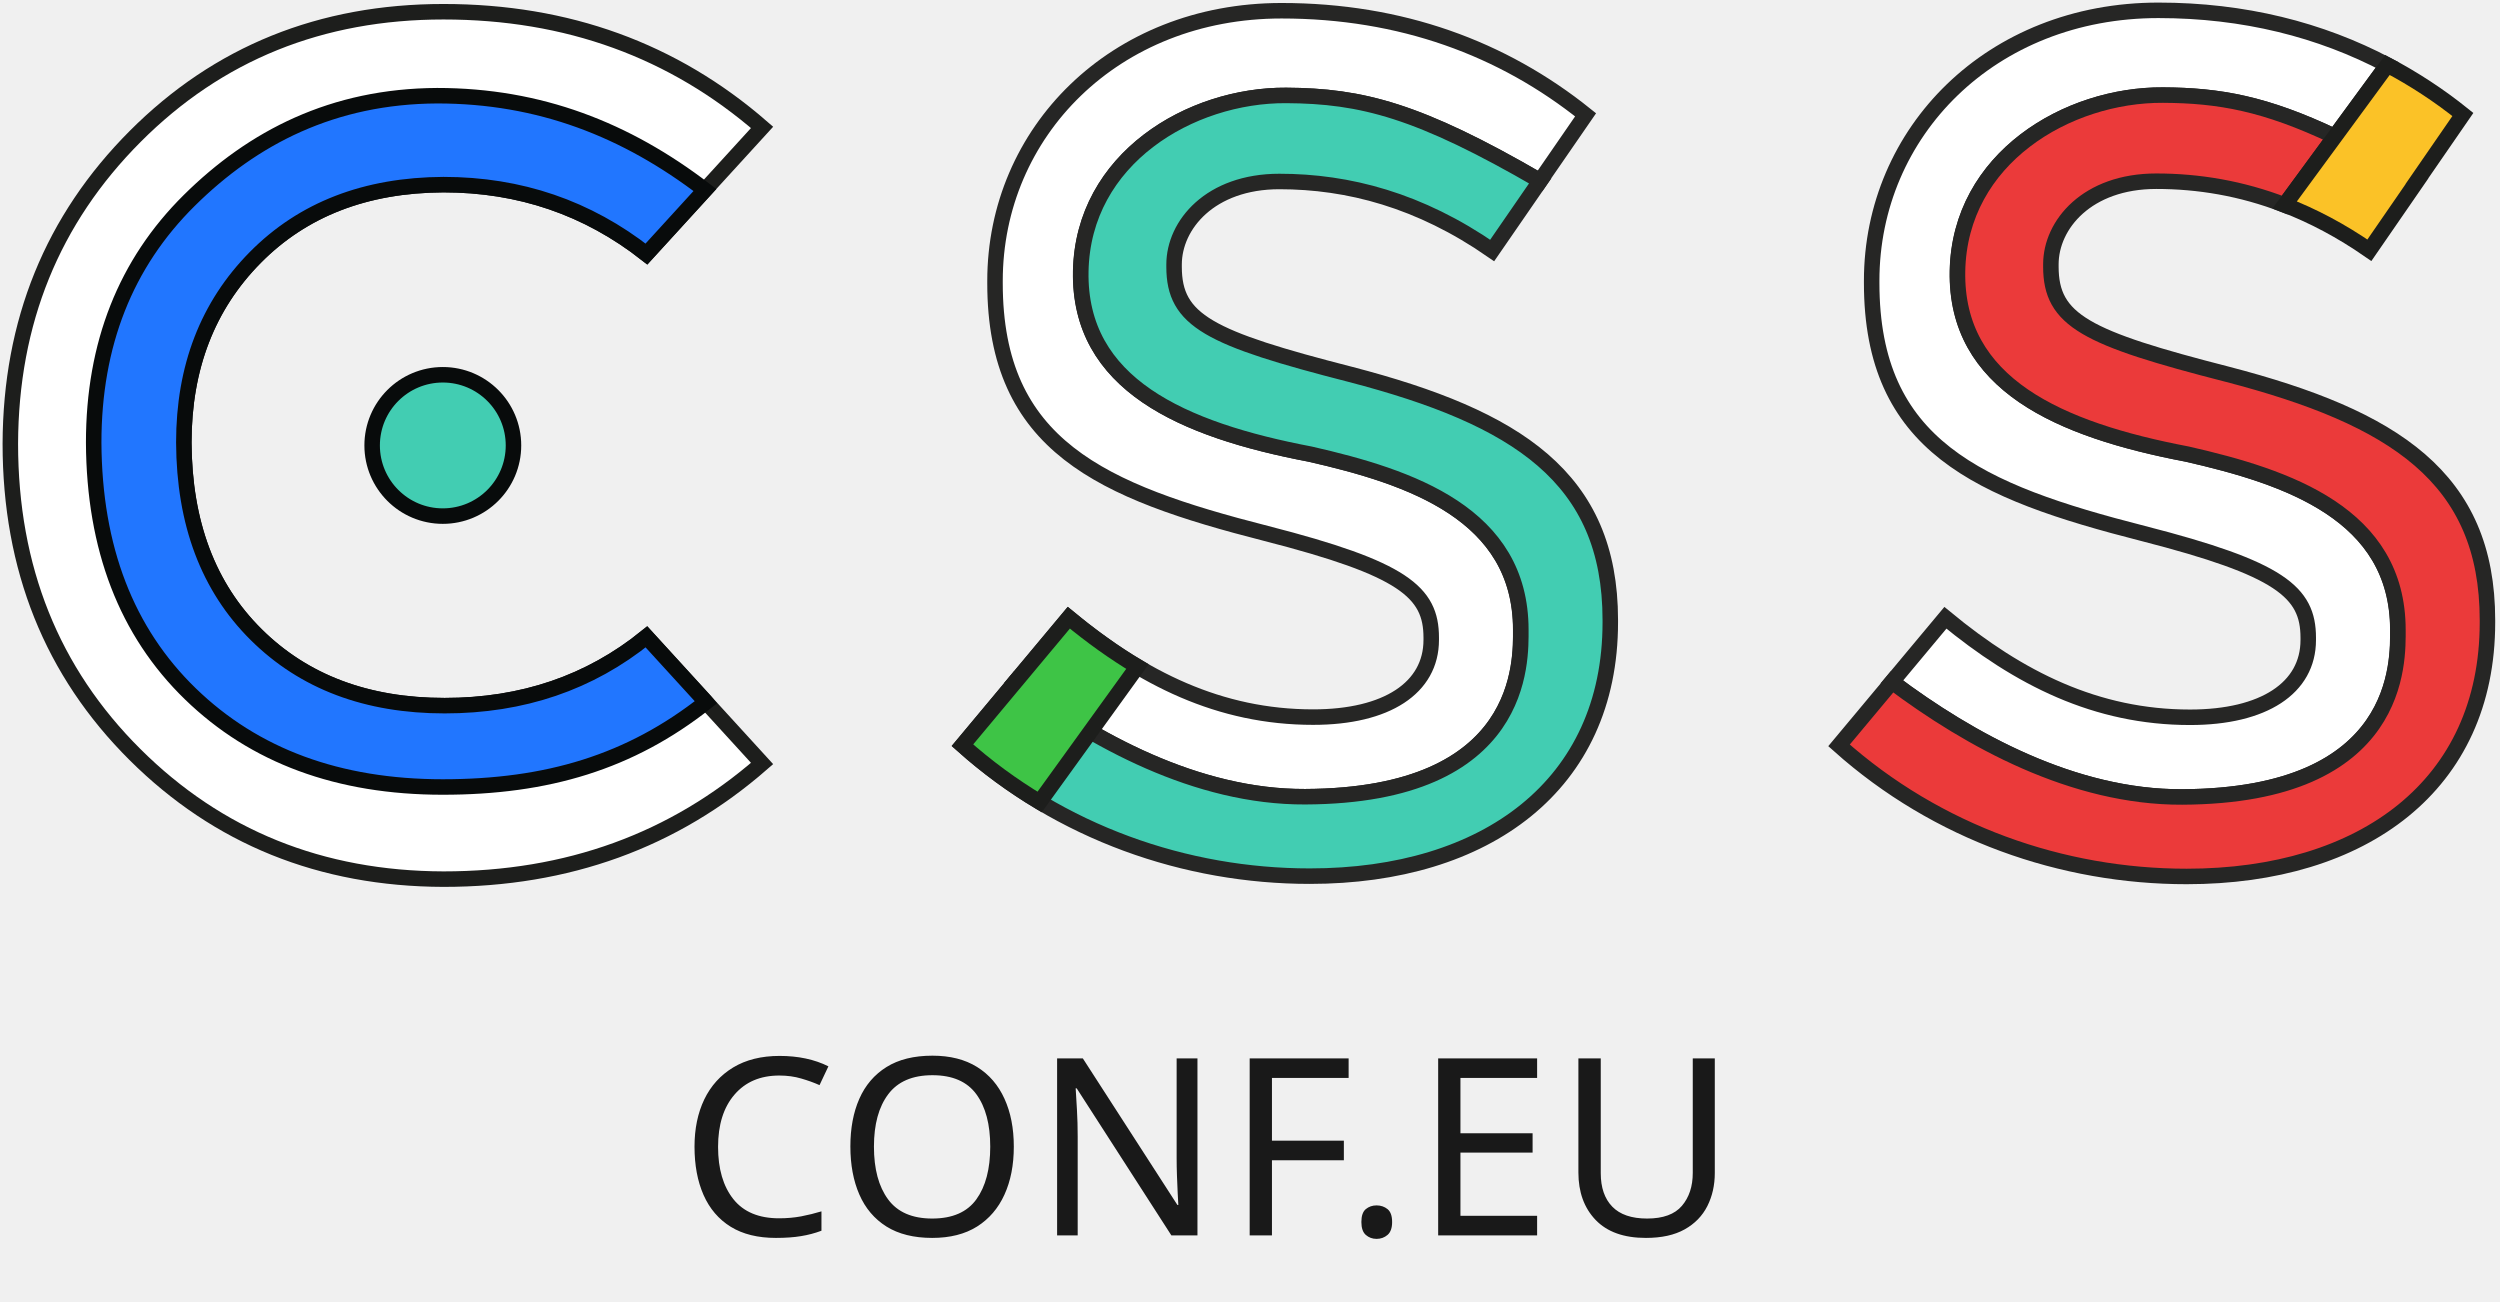
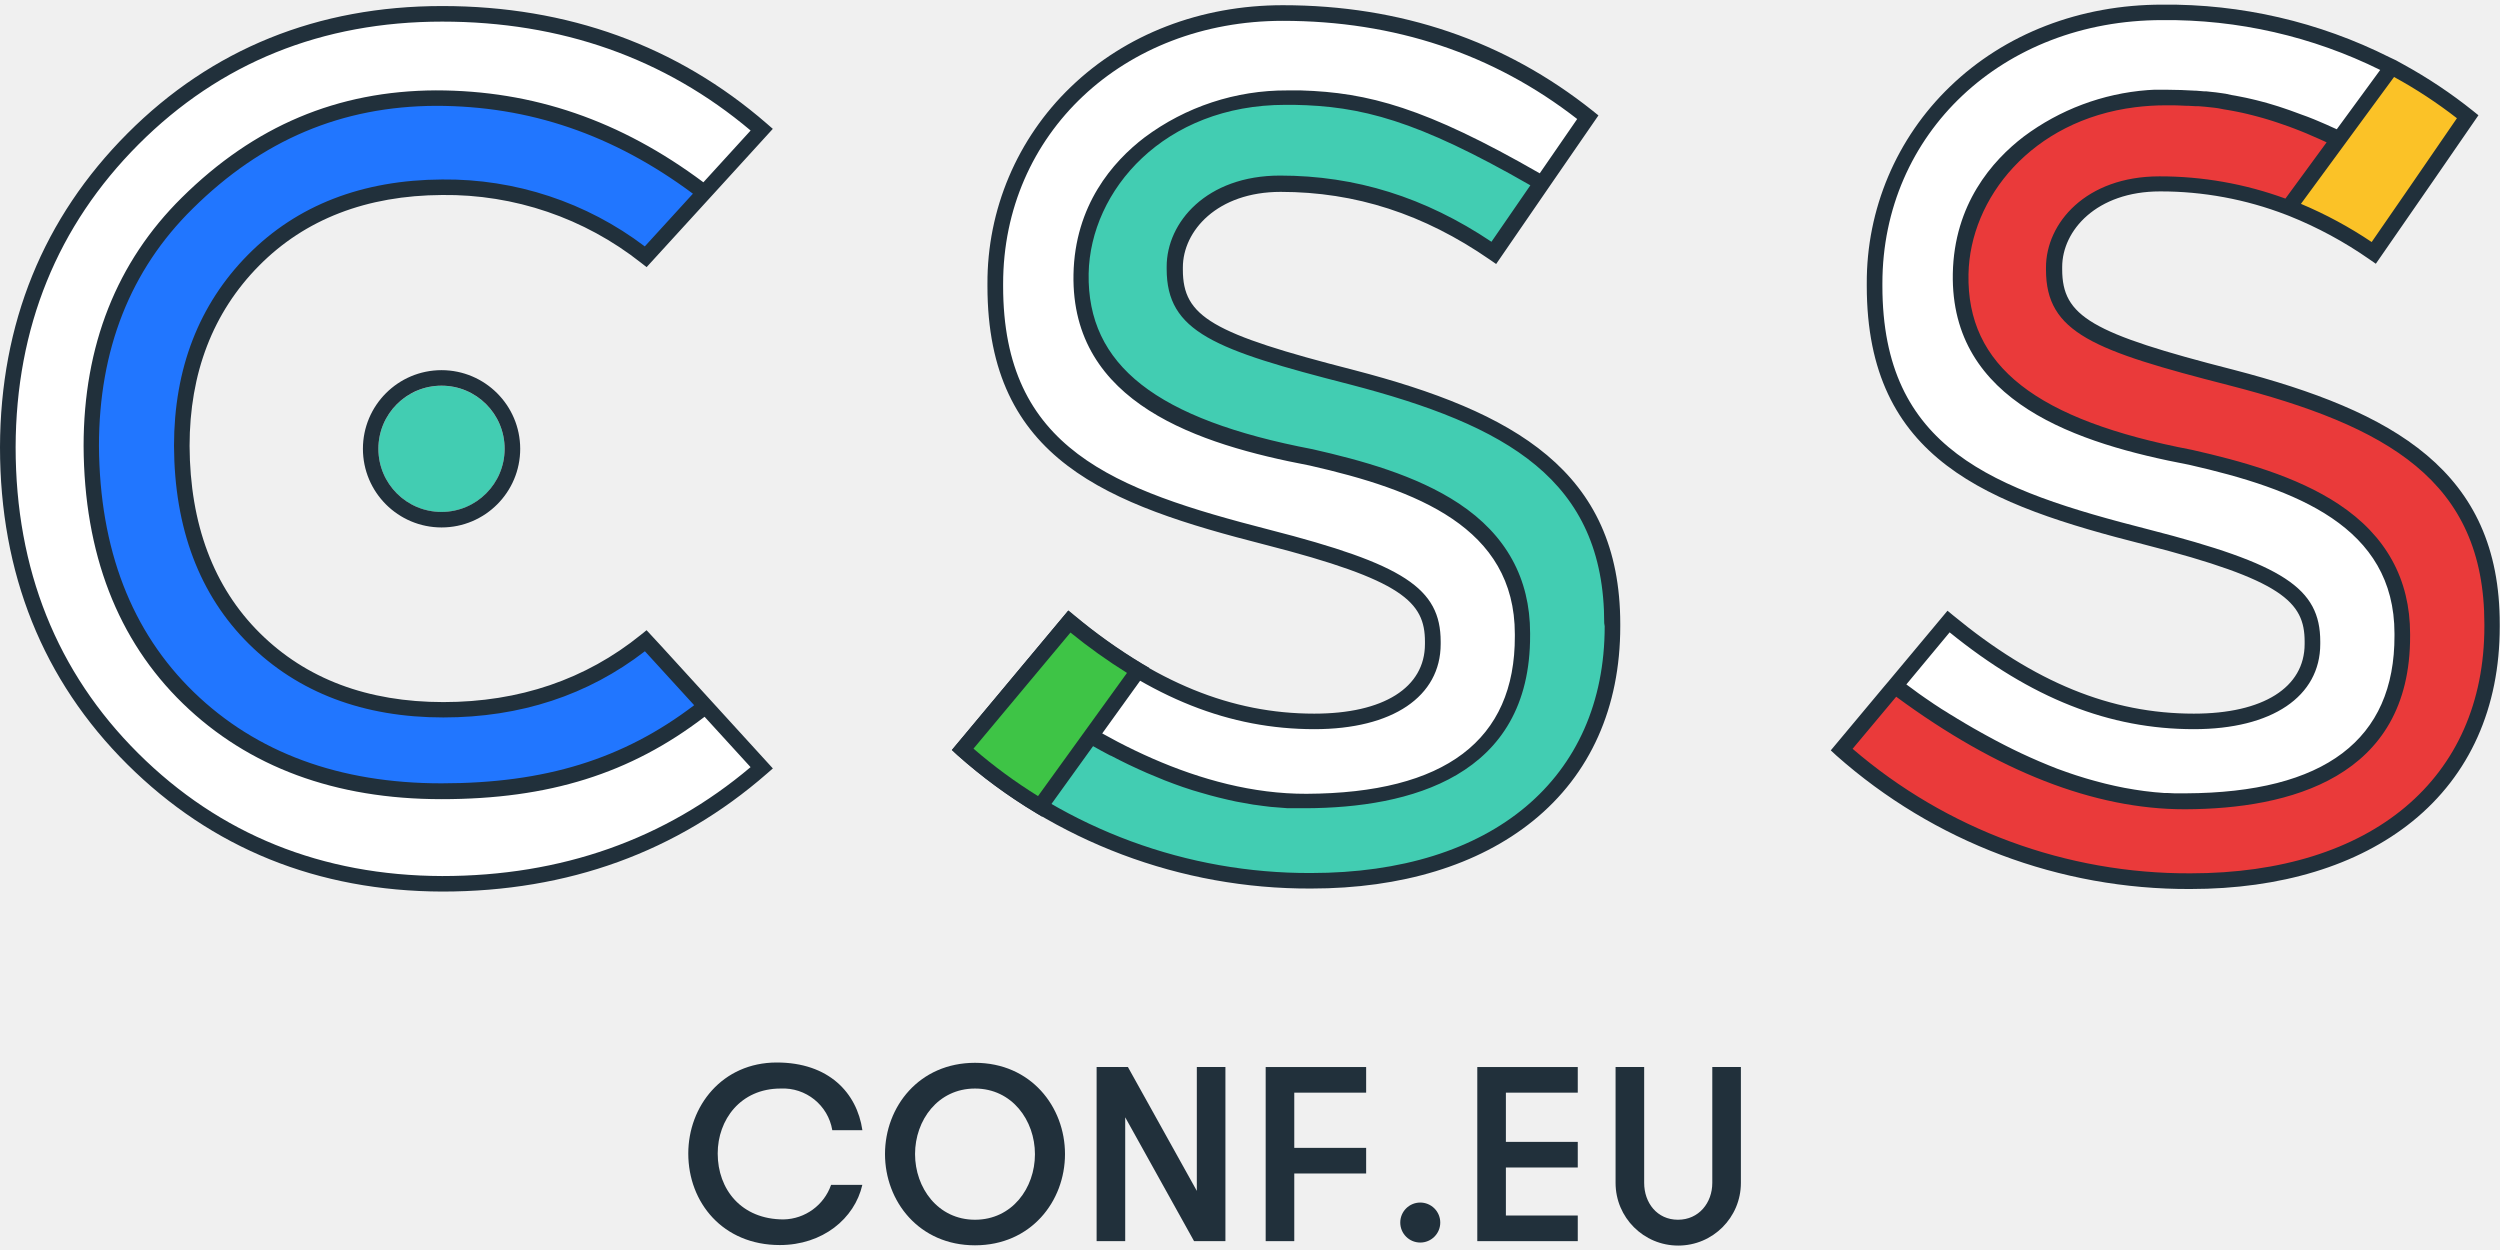
- <svg xmlns="http://www.w3.org/2000/svg" width="484px" height="252px" viewBox="0 0 484 252" version="1.1">
-   <defs />
-   <g id="Page-1" stroke="none" stroke-width="1" fill="none" fill-rule="evenodd">
-     <text id="CONF.EU" font-family="GTWalsheimProTrial-Medium, GT Walsheim Pro Trial" font-size="48" font-weight="400" letter-spacing="0.8" fill="#191919">
-       <tspan x="131.535" y="239.174">CONF.EU</tspan>
-     </text>
-     <path d="M245.161,103.285 C271.652,110.078 277.086,114.606 277.086,123.436 L277.086,123.889 C277.086,133.173 268.482,138.833 254.218,138.833 C236.105,138.833 221.161,131.359 206.898,119.587 L196.544,131.988 C211.578,143.274 231.679,154.337 252.65,154.246 C295.368,154.062 294.408,127.749 294.408,121.939 C294.408,99.481 273.05,92.341 253.639,87.921 C228.875,83.197 208.808,74.4 209.216,52.532 C209.623,30.665 230.475,18.369 248.977,18.474 C263.635,18.556 274.604,21.36 298.151,35.02 L306.972,22.23 C290.897,9.325 271.199,2.079 248.105,2.079 C215.728,2.079 192.634,25.625 192.634,54.382 L192.634,54.834 C192.634,86.305 213.237,95.135 245.161,103.285" id="Fill-1" fill="#FFFFFF" />
-     <path d="M245.161,103.285 C271.652,110.078 277.086,114.606 277.086,123.436 L277.086,123.889 C277.086,133.173 268.482,138.833 254.218,138.833 C236.105,138.833 221.161,131.359 206.898,119.587 L196.544,131.988 C211.578,143.274 231.679,154.337 252.65,154.246 C295.368,154.062 294.408,127.749 294.408,121.939 C294.408,99.481 273.05,92.341 253.639,87.921 C228.875,83.197 208.808,74.4 209.216,52.532 C209.623,30.665 230.475,18.369 248.977,18.474 C263.635,18.556 274.604,21.36 298.151,35.02 L306.972,22.23 C290.897,9.325 271.199,2.079 248.105,2.079 C215.728,2.079 192.634,25.625 192.634,54.382 L192.634,54.834 C192.634,86.305 213.237,95.135 245.161,103.285 L245.161,103.285 Z" id="Stroke-3" stroke="#262625" stroke-width="3" />
-     <path d="M261.49,72.494 C234.094,65.474 227.301,62.078 227.301,51.664 L227.301,51.211 C227.301,43.513 234.321,35.136 247.678,35.136 C261.037,35.136 274.848,38.759 288.885,48.494 L298.178,35.02 C274.631,21.359 263.662,18.557 249.004,18.474 C230.502,18.369 209.65,30.664 209.242,52.532 C208.835,74.4 228.902,83.196 253.666,87.921 C273.077,92.34 294.434,99.481 294.434,121.938 C294.434,127.75 295.395,154.063 252.677,154.246 C231.706,154.337 211.605,143.275 196.571,131.989 L186.321,144.267 C205.34,161.247 229.565,169.624 253.566,169.624 C287.753,169.624 311.753,151.963 311.753,120.493 L311.753,120.04 C311.753,92.418 293.64,80.871 261.49,72.494" id="Fill-5" fill="#42CDB2" />
-     <path d="M261.49,72.494 C234.094,65.474 227.301,62.078 227.301,51.664 L227.301,51.211 C227.301,43.513 234.321,35.136 247.678,35.136 C261.037,35.136 274.848,38.759 288.885,48.494 L298.178,35.02 C274.631,21.359 263.662,18.557 249.004,18.474 C230.502,18.369 209.65,30.664 209.242,52.532 C208.835,74.4 228.902,83.196 253.666,87.921 C273.077,92.34 294.434,99.481 294.434,121.938 C294.434,127.75 295.395,154.063 252.677,154.246 C231.706,154.337 211.605,143.275 196.571,131.989 L186.321,144.267 C205.34,161.247 229.565,169.624 253.566,169.624 C287.753,169.624 311.753,151.963 311.753,120.493 L311.753,120.04 C311.753,92.418 293.64,80.871 261.49,72.494 L261.49,72.494 Z" id="Stroke-7" stroke="#262625" stroke-width="3" />
-     <path d="M220.203,129.049 C215.669,126.353 211.268,123.173 206.929,119.592 L186.326,144.273 C191.018,148.462 196.028,152.125 201.273,155.27 L220.203,129.049 Z" id="Fill-9" fill="#3EC446" />
-     <path d="M220.203,129.049 C215.669,126.353 211.268,123.173 206.929,119.592 L186.326,144.273 C191.018,148.462 196.028,152.125 201.273,155.27 L220.203,129.049 L220.203,129.049 Z" id="Stroke-11" stroke="#1D1E1C" stroke-width="3" />
-     <path d="M99.41,86.237 C99.41,93.793 93.285,99.918 85.729,99.918 C78.173,99.918 72.047,93.793 72.047,86.237 C72.047,78.681 78.173,72.556 85.729,72.556 C93.285,72.556 99.41,78.681 99.41,86.237" id="Fill-13" fill="#42CDB2" />
-     <path d="M99.41,86.237 C99.41,93.793 93.285,99.918 85.729,99.918 C78.173,99.918 72.047,93.793 72.047,86.237 C72.047,78.681 78.173,72.556 85.729,72.556 C93.285,72.556 99.41,78.681 99.41,86.237 L99.41,86.237 Z" id="Stroke-15" stroke="#080B0B" stroke-width="3" />
-     <path d="M26.126,146.076 C10.041,130.067 2,110.01 2,85.901 C2.073,62.318 10.134,42.483 26.182,26.398 C42.228,10.316 62.119,2.272 85.853,2.272 C109.811,2.272 130.372,9.737 147.539,24.663 L125.148,49.181 C113.729,40.224 100.631,35.746 85.853,35.746 C70.776,35.822 58.629,40.524 49.412,49.852 C40.193,59.183 35.586,71.123 35.586,85.677 C35.659,101.277 40.325,113.666 49.58,122.846 C58.834,132.026 71,136.616 86.077,136.616 C101.152,136.616 114.177,132.176 125.148,123.294 L147.539,147.811 C130.447,162.74 109.884,170.202 85.853,170.202 C62.119,170.129 42.209,162.085 26.126,146.076" id="Fill-17" fill="#FFFFFF" />
-     <path d="M26.126,146.076 C10.041,130.067 2,110.01 2,85.901 C2.073,62.318 10.134,42.483 26.182,26.398 C42.228,10.316 62.119,2.272 85.853,2.272 C109.811,2.272 130.372,9.737 147.539,24.663 L125.148,49.181 C113.729,40.224 100.631,35.746 85.853,35.746 C70.776,35.822 58.629,40.524 49.412,49.852 C40.193,59.183 35.586,71.123 35.586,85.677 C35.659,101.277 40.325,113.666 49.58,122.846 C58.834,132.026 71,136.616 86.077,136.616 C101.152,136.616 114.177,132.176 125.148,123.294 L147.539,147.811 C130.447,162.74 109.884,170.202 85.853,170.202 C62.119,170.129 42.209,162.085 26.126,146.076 L26.126,146.076 Z" id="Stroke-19" stroke="#1D1E1C" stroke-width="3" />
-     <path d="M136.688,135.947 C122.005,147.573 105.885,152.363 85.71,152.363 C65.533,152.363 49.25,146.356 36.866,134.34 C24.48,122.325 18.236,106.111 18.138,85.694 C18.138,66.645 24.304,51.017 36.642,38.805 C48.977,26.595 64.46,18.626 84.638,18.528 C104.415,18.528 121.194,25.061 136.476,36.783 L125.154,49.181 C113.735,40.224 100.636,35.746 85.858,35.746 C70.781,35.822 58.635,40.524 49.418,49.852 C40.199,59.183 35.591,71.123 35.591,85.677 C35.665,101.277 40.33,113.666 49.586,122.846 C58.839,132.026 71.005,136.616 86.082,136.616 C101.157,136.616 114.182,132.177 125.154,123.294 L136.514,135.733 L136.688,135.947 Z" id="Fill-21" fill="#2176FF" />
-     <path d="M136.688,135.947 C122.005,147.573 105.885,152.363 85.71,152.363 C65.533,152.363 49.25,146.356 36.866,134.34 C24.48,122.325 18.236,106.111 18.138,85.694 C18.138,66.645 24.304,51.017 36.642,38.805 C48.977,26.595 64.46,18.626 84.638,18.528 C104.415,18.528 121.194,25.061 136.476,36.783 L125.154,49.181 C113.735,40.224 100.636,35.746 85.858,35.746 C70.781,35.822 58.635,40.524 49.418,49.852 C40.199,59.183 35.591,71.123 35.591,85.677 C35.665,101.277 40.33,113.666 49.586,122.846 C58.839,132.026 71.005,136.616 86.082,136.616 C101.157,136.616 114.182,132.177 125.154,123.294 L136.514,135.733 L136.688,135.947 L136.688,135.947 Z" id="Stroke-23" stroke="#080B0B" stroke-width="3" />
-     <path d="M414.925,103.289 C441.438,110.087 446.876,114.618 446.876,123.456 L446.876,123.91 C446.876,133.201 438.265,138.865 423.99,138.865 C405.862,138.865 390.906,131.386 376.63,119.604 L366.268,132.016 C366.273,132.02 366.279,132.024 366.284,132.028 L366.294,132.016 C381.338,143.309 401.449,154.377 422.432,154.292 C465.173,154.103 464.212,127.773 464.212,121.957 C464.212,99.481 442.837,92.335 423.41,87.912 C398.626,83.183 378.542,74.38 378.95,52.494 C379.358,30.608 400.227,18.303 418.744,18.408 L418.759,18.408 L418.771,18.408 C429.663,18.469 438.525,20.036 452.011,26.433 L462.168,12.572 C449.195,5.729 434.408,2 417.871,2 C385.468,2 362.355,25.565 362.355,54.344 L362.355,54.797 C362.355,86.294 382.975,95.132 414.925,103.289" id="Fill-25" fill="#FFFFFF" />
-     <path d="M414.925,103.289 C441.438,110.087 446.876,114.618 446.876,123.456 L446.876,123.91 C446.876,133.201 438.265,138.865 423.99,138.865 C405.862,138.865 390.906,131.386 376.63,119.604 L366.268,132.016 C366.273,132.02 366.279,132.024 366.284,132.028 L366.294,132.016 C381.338,143.309 401.449,154.377 422.432,154.292 C465.173,154.103 464.212,127.773 464.212,121.957 C464.212,99.481 442.837,92.335 423.41,87.912 C398.626,83.183 378.542,74.38 378.95,52.494 C379.358,30.608 400.227,18.303 418.744,18.408 L418.759,18.408 L418.771,18.408 C429.663,18.469 438.525,20.036 452.011,26.433 L462.168,12.572 C449.195,5.729 434.408,2 417.871,2 C385.468,2 362.355,25.565 362.355,54.344 L362.355,54.797 C362.355,86.294 382.975,95.132 414.925,103.289 L414.925,103.289 Z" id="Stroke-27" stroke="#262625" stroke-width="3" />
-     <path d="M431.267,72.472 C403.849,65.447 397.05,62.048 397.05,51.625 L397.05,51.171 C397.05,43.467 404.076,35.083 417.444,35.083 C425.579,35.083 433.883,36.437 442.302,39.684 L452.011,26.433 C438.525,20.036 429.663,18.469 418.771,18.407 C400.254,18.303 379.384,30.608 378.976,52.494 C378.569,74.38 398.652,83.183 423.436,87.911 C442.864,92.335 464.239,99.481 464.239,121.957 C464.239,127.773 465.2,154.108 422.446,154.292 C401.458,154.382 381.341,143.311 366.294,132.016 L356.036,144.304 C375.071,161.298 399.316,169.682 423.336,169.682 C457.552,169.682 481.571,152.007 481.571,120.511 L481.571,120.057 C481.571,92.412 463.444,80.856 431.267,72.472" id="Fill-29" fill="#EB3A3A" />
-     <path d="M431.267,72.472 C403.849,65.447 397.05,62.048 397.05,51.625 L397.05,51.171 C397.05,43.467 404.076,35.083 417.444,35.083 C425.579,35.083 433.883,36.437 442.302,39.684 L452.011,26.433 C438.525,20.036 429.663,18.469 418.771,18.407 C400.254,18.303 379.384,30.608 378.976,52.494 C378.569,74.38 398.652,83.183 423.436,87.911 C442.864,92.335 464.239,99.481 464.239,121.957 C464.239,127.773 465.2,154.108 422.446,154.292 C401.458,154.382 381.341,143.311 366.294,132.016 L356.036,144.304 C375.071,161.298 399.316,169.682 423.336,169.682 C457.552,169.682 481.571,152.007 481.571,120.511 L481.571,120.057 C481.571,92.412 463.444,80.856 431.267,72.472 L431.267,72.472 Z" id="Stroke-31" stroke="#262625" stroke-width="3" />
-     <path d="M462.205,12.577 L442.311,39.677 C447.734,41.766 453.205,44.633 458.711,48.452 L468.011,34.967 C468.005,34.963 467.999,34.959 467.992,34.956 L476.813,22.166 C472.238,18.494 467.361,15.297 462.205,12.577" id="Fill-33" fill="#FBC227" />
-     <path d="M462.205,12.577 L442.311,39.677 C447.734,41.766 453.205,44.633 458.711,48.452 L468.011,34.967 C468.005,34.963 467.999,34.959 467.992,34.956 L476.813,22.166 C472.238,18.494 467.361,15.297 462.205,12.577 L462.205,12.577 Z" id="Stroke-35" stroke="#1D1E1C" stroke-width="3" />
+ <svg xmlns="http://www.w3.org/2000/svg" viewBox="0 0 480 240">
+   <defs>
+     <clipPath id="a">
+       <path d="M243.36,103.13c26.35,6.76,31.75,11.26,31.75,20v.45c0,9.23-8.56,14.86-22.75,14.86-18,0-32.88-7.43-47.07-19.14L195,131.68c15,11.23,34.95,22.23,55.81,22.14,42.49-.18,41.54-26.36,41.54-32.14,0-22.34-21.24-29.44-40.55-33.84-24.63-4.7-44.59-13.45-44.19-35.2s21.15-34,39.55-33.88c14.58.08,25.49,2.87,48.91,16.46l8.77-12.72c-16-12.84-35.58-20-58.55-20-32.2,0-55.18,23.42-55.18,52v.45c0,31.3,20.49,40.09,52.25,48.19" style="fill:none;clip-rule:evenodd" />
+     </clipPath>
+     <clipPath id="b">
+       <path d="M25.49,145.69q-24-23.89-24-59.85Q1.6,50.65,25.55,26.65t59.35-24q35.75,0,61.36,22.27L124,49.31A61.58,61.58,0,0,0,84.9,36q-22.5.11-36.25,14T34.9,85.62q.11,23.28,13.92,37t36.3,13.7q22.49,0,38.86-13.25l22.27,24.39q-25.5,22.27-61.36,22.27-35.41-.11-59.41-24" style="fill:none;clip-rule:evenodd" />
+     </clipPath>
+     <clipPath id="c">
+       <path d="M412.22,103.13C438.59,109.9,444,114.4,444,123.19v.45c0,9.24-8.57,14.88-22.76,14.88-18,0-32.91-7.44-47.11-19.16l-10.31,12.35h0c15,11.23,35,22.24,55.84,22.16,42.51-.19,41.56-26.38,41.56-32.16,0-22.36-21.26-29.46-40.58-33.86C396,83.13,376,74.38,376.43,52.61S397.6,18.6,416,18.7h0c10.83.06,19.65,1.62,33.06,8l10.1-13.79A93.2,93.2,0,0,0,415.15,2.38c-32.23,0-55.22,23.44-55.22,52.07v.45c0,31.33,20.51,40.12,52.29,48.23" style="fill:none;clip-rule:evenodd" />
+     </clipPath>
+   </defs>
+   <path d="M149.87,209A9.59,9.59,0,0,1,159.8,217h5.78c-1.05-7.21-6.49-13-16.43-13-10.5,0-17,8.4-17,17.48,0,9.41,6.64,17.57,17.57,17.57,8.21,0,14.37-5.06,15.85-11.56h-6a9.87,9.87,0,0,1-9.12,6.64c-8.12,0-12.65-5.78-12.65-12.65C137.79,215,142.18,209,149.87,209Z" style="fill:#21303b" />
+   <path d="M187.2,204.06c-10.74,0-17.28,8.45-17.28,17.52s6.54,17.52,17.28,17.52,17.28-8.45,17.28-17.52S197.94,204.06,187.2,204.06Zm0,30.13c-7.11,0-11.51-6.11-11.51-12.61S180.09,209,187.2,209s11.51,6.11,11.51,12.61S194.32,234.19,187.2,234.19Z" style="fill:#21303b" />
+   <polygon points="229.79 228.65 216.56 204.87 210.55 204.87 210.55 238.3 216.04 238.3 216.04 214.52 229.26 238.3 235.28 238.3 235.28 204.87 229.79 204.87 229.79 228.65" style="fill:#21303b" />
+   <polygon points="243.01 238.3 248.5 238.3 248.5 225.31 262.3 225.31 262.3 220.39 248.5 220.39 248.5 209.79 262.3 209.79 262.3 204.87 243.01 204.87 243.01 238.3" style="fill:#21303b" />
+   <path d="M272.66,230.89a3.84,3.84,0,1,0,3.87,3.87A3.84,3.84,0,0,0,272.66,230.89Z" style="fill:#21303b" />
+   <polygon points="283.64 238.3 302.93 238.3 302.93 233.38 289.13 233.38 289.13 224.16 302.93 224.16 302.93 219.24 289.13 219.24 289.13 209.79 302.93 209.79 302.93 204.87 283.64 204.87 283.64 238.3" style="fill:#21303b" />
+   <path d="M328.76,204.87v22.25c0,3.82-2.58,7.07-6.59,7.07s-6.49-3.25-6.49-7.07V204.87h-5.49v22.25a12,12,0,0,0,24.06,0V204.87Z" style="fill:#21303b" />
+   <g style="clip-path:url(#a)">
+     <rect x="186.14" y="-2.51" width="123.68" height="161.3" style="fill:#fff" />
  </g>
+   <path d="M259.6,72.5c-27.25-7-34-10.36-34-20.72v-.45c0-7.66,7-16,20.27-16s27,3.6,41,13.29l9.24-13.4c-23.42-13.59-34.33-16.38-48.91-16.46-18.4-.1-39.14,12.13-39.55,33.88s19.56,30.5,44.19,35.2c19.31,4.4,40.55,11.5,40.55,33.84,0,5.78,1,32-41.53,32.14C230,153.91,210,142.91,195,131.68l-10.2,12.21a100.32,100.32,0,0,0,66.89,25.22c34,0,57.88-17.57,57.88-48.87v-.45C309.6,92.32,291.58,80.84,259.6,72.5Z" style="fill:#42cdb2" />
+   <path d="M260,71.06h0c-27.35-7-32.89-10.25-32.89-19.27v-.45c0-7,6.58-14.5,18.78-14.5,14.37,0,27.5,4.26,40.14,13l1.23.85,11-16h0l8.64-12.53-1.08-.87C288.94,7.83,268.92,1,246.29,1c-15.76,0-30.21,5.58-40.7,15.7a52.08,52.08,0,0,0-16,37.81v.45c0,33.36,23.13,41.92,53.37,49.64,26.38,6.76,30.63,11,30.63,18.6v.45c0,8.37-7.94,13.37-21.25,13.37-15.92,0-30.58-6-46.12-18.8l-1.14-.94-12.26,14.68h0L182.76,144l1.08,1a101.66,101.66,0,0,0,67.88,25.6c17.4,0,32.14-4.51,42.63-13,11-8.9,16.74-21.81,16.74-37.33v-.45C311.09,90.4,290.65,79.05,260,71.06ZM205.5,121.43C221.18,134.08,236.11,140,252.37,140c15,0,24.24-6.27,24.24-16.35v-.45c0-10.25-7.07-14.87-32.88-21.49h0C213.79,94,192.6,86.21,192.6,54.94v-.45C192.6,25.68,215.68,4,246.29,4c21.45,0,40.46,6.34,56.53,18.85l-7.19,10.43c-21.94-12.61-32.94-15.53-45.84-15.92h-.54l-.75,0-1.34,0a45.44,45.44,0,0,0-27.44,9.05c-6.07,4.64-13.36,13-13.61,26.29-.46,24.76,24,32.61,45.35,36.68,20.46,4.66,39.39,11.81,39.39,32.38v.38c.06,20-13.41,30.15-40,30.27-20.53.07-40.31-11.11-53.65-20.91Zm102.6-1.19c0,29.22-21.6,47.38-56.38,47.38a98.75,98.75,0,0,1-64.81-23.89l8.36-10a144.93,144.93,0,0,0,14.4,9.42h0q1.76,1,3.52,1.92l.07,0q1.73.91,3.45,1.74l.11.05q1.7.81,3.39,1.55l.14.06q1.67.72,3.33,1.38l.19.07c1.09.42,2.18.83,3.26,1.2l.22.07c1.07.37,2.14.71,3.2,1l.29.08c1,.31,2.08.59,3.11.85l.34.08c1,.25,2,.48,3,.69l.42.08c1,.19,2,.37,2.93.52l.55.07c.93.13,1.85.26,2.77.36l.77.06c.84.08,1.68.15,2.52.2.62,0,1.24,0,1.85,0,.46,0,.93,0,1.39,0h.29c19.67-.08,43.11-5.92,43-33.26v-.37c0-10.49-4.61-18.87-13.7-24.89-8.15-5.4-18.73-8.29-28.06-10.41-30-5.73-43.3-16.13-43-33.71.3-16,14.5-32.41,37.77-32.41h.28l1.35,0c12.87.23,23.5,2.87,45.41,15.45l-7.47,10.84c-12.77-8.55-26.07-12.71-40.6-12.71-14.13,0-21.76,9-21.76,17.48v.45c0,12.08,9.11,15.5,35.13,22.16,30.17,7.86,48.88,18.28,48.88,45.85Z" style="fill:#21303b" />
+   <path d="M184.84,143.9a97.91,97.91,0,0,0,14.87,10.94l18.83-26.08a105.75,105.75,0,0,1-13.2-9.41Z" style="fill:#3ec446" />
+   <path d="M200.11,156.82l-1.18-.71A99.61,99.61,0,0,1,183.84,145l-1.08-1,22.37-26.8,1.14.94a103.58,103.58,0,0,0,13,9.28l1.4.83Zm-13.2-13.08a96.63,96.63,0,0,0,12.39,9.11l17.08-23.65a106.73,106.73,0,0,1-10.85-7.75Z" style="fill:#21303b" />
+   <path d="M84.78,74.06A12.12,12.12,0,1,0,96.89,86.17,12.13,12.13,0,0,0,84.78,74.06Z" style="fill:#42cdb2" />
+   <path d="M84.78,71.07a15.1,15.1,0,1,0,15.1,15.1A15.12,15.12,0,0,0,84.78,71.07Zm0,27.22A12.12,12.12,0,1,1,96.89,86.17,12.13,12.13,0,0,1,84.78,98.29Z" style="fill:#21303b" />
+   <g style="clip-path:url(#b)">
+     <rect x="-3.48" y="-2.32" width="154.71" height="176.98" style="fill:#fff" />
+   </g>
+   <path d="M124,123q-16.37,13.25-38.86,13.25t-36.3-13.7Q35,108.89,34.9,85.62,34.9,63.9,48.66,50T84.9,36A61.58,61.58,0,0,1,124,49.31L135.25,37c-15.2-11.66-31.89-18.16-51.56-18.16-20.07.1-35.47,8-47.74,20.17S17.54,66.68,17.54,85.63q.15,30.46,18.63,48.39t48.58,17.93c20.07,0,36.1-4.76,50.71-16.33l-.17-.21Z" style="fill:#2176ff" />
+   <path d="M124.14,121h0l-1.09.88c-10.59,8.57-23.35,12.92-37.92,12.92s-26.38-4.46-35.25-13.26S36.47,100.64,36.4,85.62c0-14,4.48-25.64,13.32-34.59S70.39,37.52,84.9,37.44a60.4,60.4,0,0,1,38.16,13l1.09.85h0l13.29-14.55h0l10.94-12-1.15-1C130,8.78,109,1.16,84.9,1.16,61,1.16,40.67,9.38,24.49,25.6S.07,62.08,0,85.84c0,24.28,8.22,44.77,24.44,60.91S61,171.11,84.9,171.18c24.17,0,45.14-7.62,62.34-22.64l1.15-1L127,124.09Zm-.34-73.69A63.29,63.29,0,0,0,84.9,34.46h0c-15.34.08-27.89,4.95-37.3,14.47S33.41,70.8,33.41,85.62c.07,15.85,4.91,28.65,14.36,38s22,14.13,37.35,14.13h0c14.77,0,27.79-4.28,38.7-12.71l9.46,10.36c-13.65,10.39-28.69,15-48.52,15-19.58,0-35.57-5.89-47.55-17.51S19.13,105.42,19,85.63c0-18.45,6-33.78,18-45.58C50.33,26.86,65.6,20.4,83.69,20.32c17.92,0,34.08,5.52,49.35,16.87ZM84.9,168.2c-23.09-.07-42.72-8-58.36-23.56S3,109.3,3,85.84c.07-22.94,8-42.5,23.62-58.14S61.81,4.15,84.9,4.15c22.81,0,42.72,7,59.22,20.91L135.05,35c-15.88-11.86-32.69-17.65-51.37-17.65-18.91.09-34.87,6.83-48.78,20.6C22.39,50.31,16.05,66.36,16.05,85.64c.1,20.63,6.52,37.26,19.08,49.45s29.24,18.35,49.62,18.35c20.63,0,36.28-4.9,50.53-15.82l8.83,9.67C127.7,161.16,107.78,168.2,84.9,168.2Z" style="fill:#21303b" />
+   <g style="clip-path:url(#c)">
+     <rect x="354.95" y="-2.59" width="111.26" height="161.43" style="fill:#fff" />
+   </g>
+   <path d="M428.47,72.48c-27.27-7-34-10.37-34-20.74v-.45c0-7.66,7-16,20.29-16a68,68,0,0,1,24.73,4.58l9.66-13.18c-13.41-6.36-22.23-7.92-33.06-8-18.42-.1-39.18,12.14-39.58,33.91S396,83.13,420.68,87.84c19.32,4.4,40.59,11.51,40.59,33.86,0,5.78,1,32-41.57,32.16-20.88.09-40.89-10.92-55.85-22.16l-10.2,12.22a100.4,100.4,0,0,0,66.94,25.24c34,0,57.92-17.58,57.92-48.91v-.45C478.51,92.31,460.48,80.82,428.47,72.48Z" style="fill:#ea3a3a" />
+   <path d="M459.25,12.91l-19.79,27a77.36,77.36,0,0,1,16.31,8.73L465,35.18h0l8.77-12.72A91,91,0,0,0,459.25,12.91Z" style="fill:#fbc227" />
+   <path d="M428.85,71h0c-27.38-7-32.91-10.26-32.91-19.29v-.45c0-7,6.59-14.51,18.79-14.51a67,67,0,0,1,24.19,4.48l.57.22a76.62,76.62,0,0,1,15.44,8.34l1.23.85,11-15.89h0l8.7-12.62-1.08-.87a92.87,92.87,0,0,0-13.29-8.87l0,0-1-.55-.46-.26L458.8,11l0,0A95.09,95.09,0,0,0,415.15.89c-15.77,0-30.23,5.58-40.73,15.72a52.12,52.12,0,0,0-16,37.84v.45c0,33.39,23.15,42,53.41,49.68,26.4,6.77,30.66,11,30.66,18.61v.45c0,8.38-8,13.38-21.27,13.38-15.94,0-30.6-6-46.16-18.82l-1.14-.94-11.26,13.48-1,1.18-10.15,12.15,1.08,1a101.75,101.75,0,0,0,67.94,25.62c17.41,0,32.17-4.51,42.67-13,11-8.91,16.75-21.82,16.75-37.36v-.45C480,90.39,459.55,79,428.85,71Zm33.89-35.22h0l-7.38,10.69a79.62,79.62,0,0,0-13.58-7.33l17.88-24.36a90,90,0,0,1,12.07,7.92Zm-88.41,85.63C390,134.11,405,140,421.23,140c15,0,24.26-6.27,24.26-16.37v-.45c0-10.26-7.07-14.88-32.9-21.51h0c-30-7.65-51.17-15.48-51.17-46.79v-.45c0-28.83,23.1-50.57,53.73-50.57A92.24,92.24,0,0,1,457,13.43l-8.34,11.39-.76-.34-1.19-.54-1.28-.55-1.16-.49L443,22.4,441.89,22l-1.16-.43-1.1-.4-1.11-.38-1.08-.36-1.05-.32-1.07-.32-1-.27-1.08-.28-.92-.22-1.1-.25-.85-.17-1.12-.22-.77-.13L427.33,18l-.68-.1-1.23-.17-.58-.06-1.31-.14-.42,0-1.46-.12h-.18c-1.79-.11-3.58-.17-5.41-.18q-.94,0-1.88,0l-.6,0-1.24.07a45.5,45.5,0,0,0-23.78,8.92c-6.08,4.65-13.37,13-13.62,26.31-.46,24.78,24,32.64,45.38,36.71,20.48,4.66,39.42,11.81,39.42,32.41v.38c.06,20-13.42,30.17-40.07,30.29h-.23l-1.72,0h-.2l-1.28-.06-.66,0-1.18-.1-.75-.06-1.14-.13-.79-.09-1.11-.16-.8-.12-1.09-.19-.81-.14-1.08-.22-.81-.17-1.08-.25-.8-.19-1.08-.28-.79-.21-1.07-.3-.79-.23-1.06-.33-.77-.24-1.07-.36-.75-.26-1.06-.38-.75-.27-1-.4-.73-.29-1-.42-.72-.3-1-.44-.71-.31-1-.46-.7-.32-1-.48-.68-.33-1-.5-.65-.33-1-.52-.63-.33-1-.54-.61-.33-1-.55-.6-.34-1-.56-.58-.34-1-.58-.54-.33-1-.59-.54-.34-1-.6-.51-.33-1-.61-.45-.3-1-.65-.39-.27-1-.68-.35-.24-1-.7-.28-.2-1-.74h0l-1.26-.92ZM477,120.26c0,29.25-21.62,47.42-56.43,47.42a98.84,98.84,0,0,1-64.87-23.91l8.37-10c19.44,14.34,38.06,21.61,55.35,21.61h.26c19.69-.08,43.14-5.93,43.06-33.29v-.37c0-10.5-4.61-18.88-13.71-24.91-8.16-5.41-18.75-8.3-28.08-10.42-30.07-5.74-43.34-16.14-43-33.73.27-14.6,12.15-29.58,32-32.07a46.87,46.87,0,0,1,5.85-.37H416c1.26,0,2.49,0,3.72.09l.4,0,1.4.08.59,0,1.2.1.69.07,1.11.12.75.1L427,21l.8.13,1,.18.82.16,1,.21.86.2,1,.25.88.23,1.06.29.92.27,1.09.34.94.31,1.13.39,1,.35,1.17.44,1,.39,1.23.5,1,.44,1.29.56,1.07.48.45.21-7.91,10.8a70,70,0,0,0-24.19-4.27c-14.14,0-21.78,9-21.78,17.49v.45c0,12.09,9.11,15.51,35.15,22.18C458.3,81.79,477,92.22,477,119.81Z" style="fill:#21303b" />
</svg>
